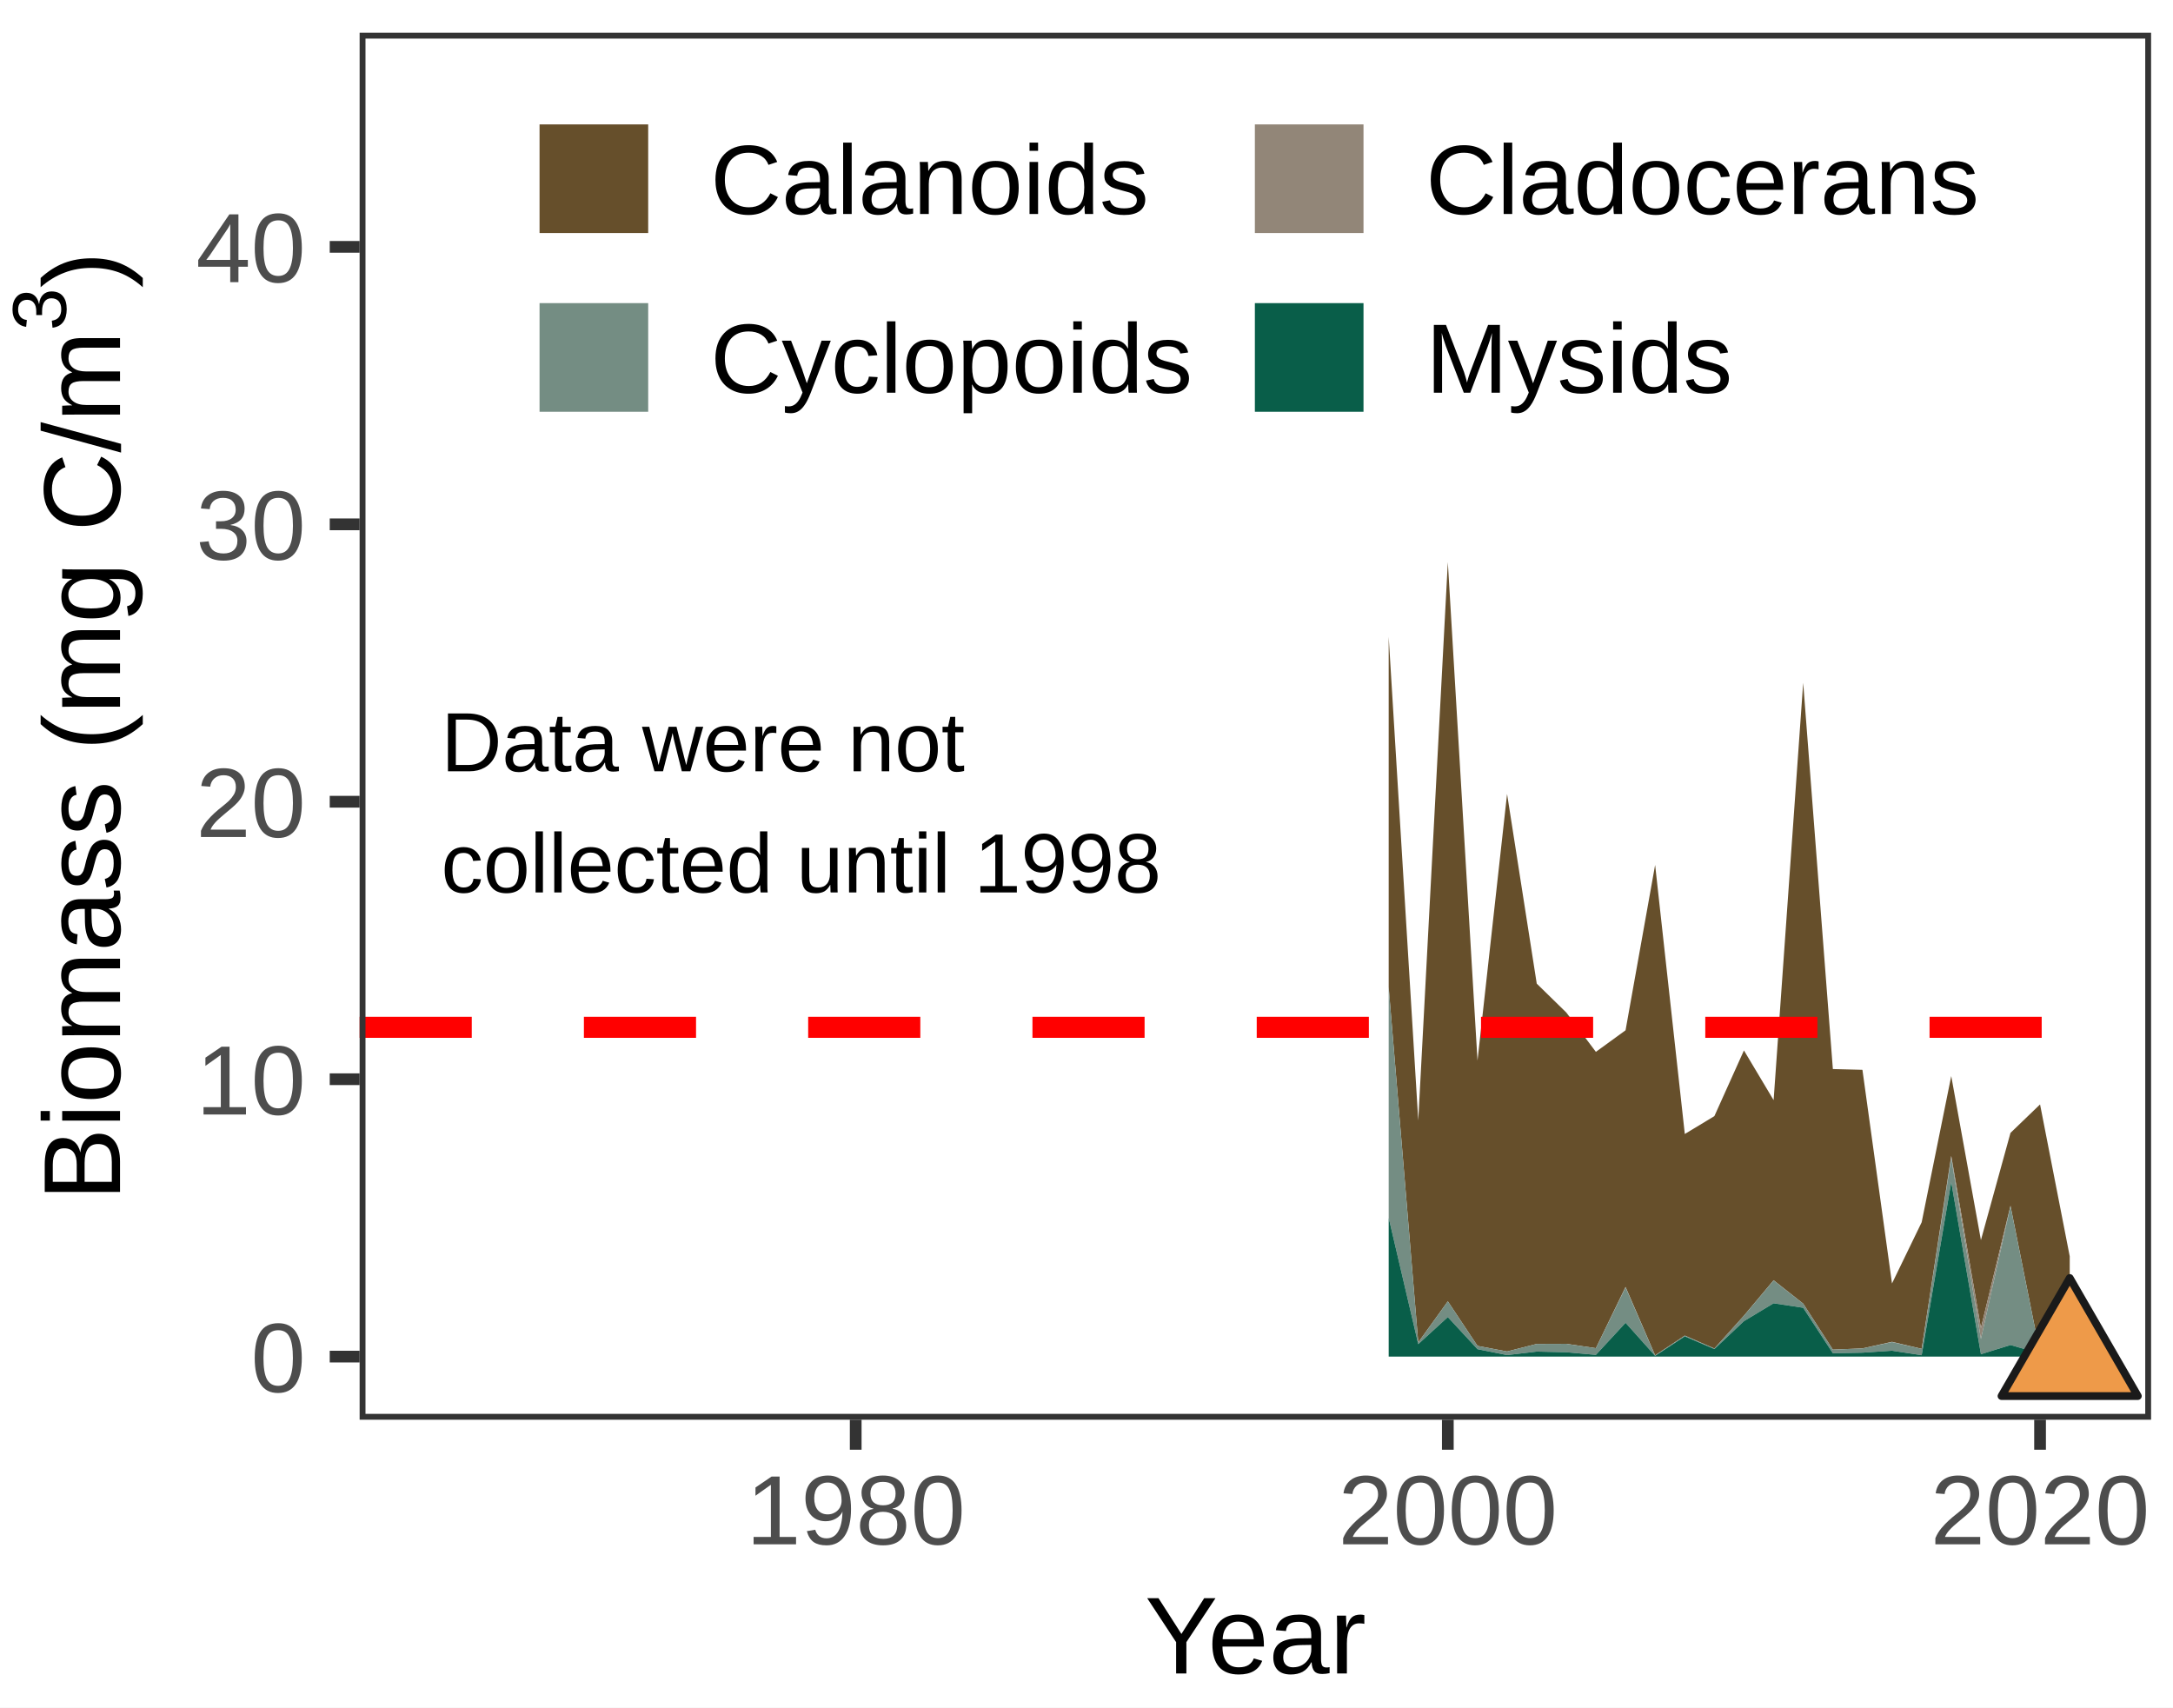
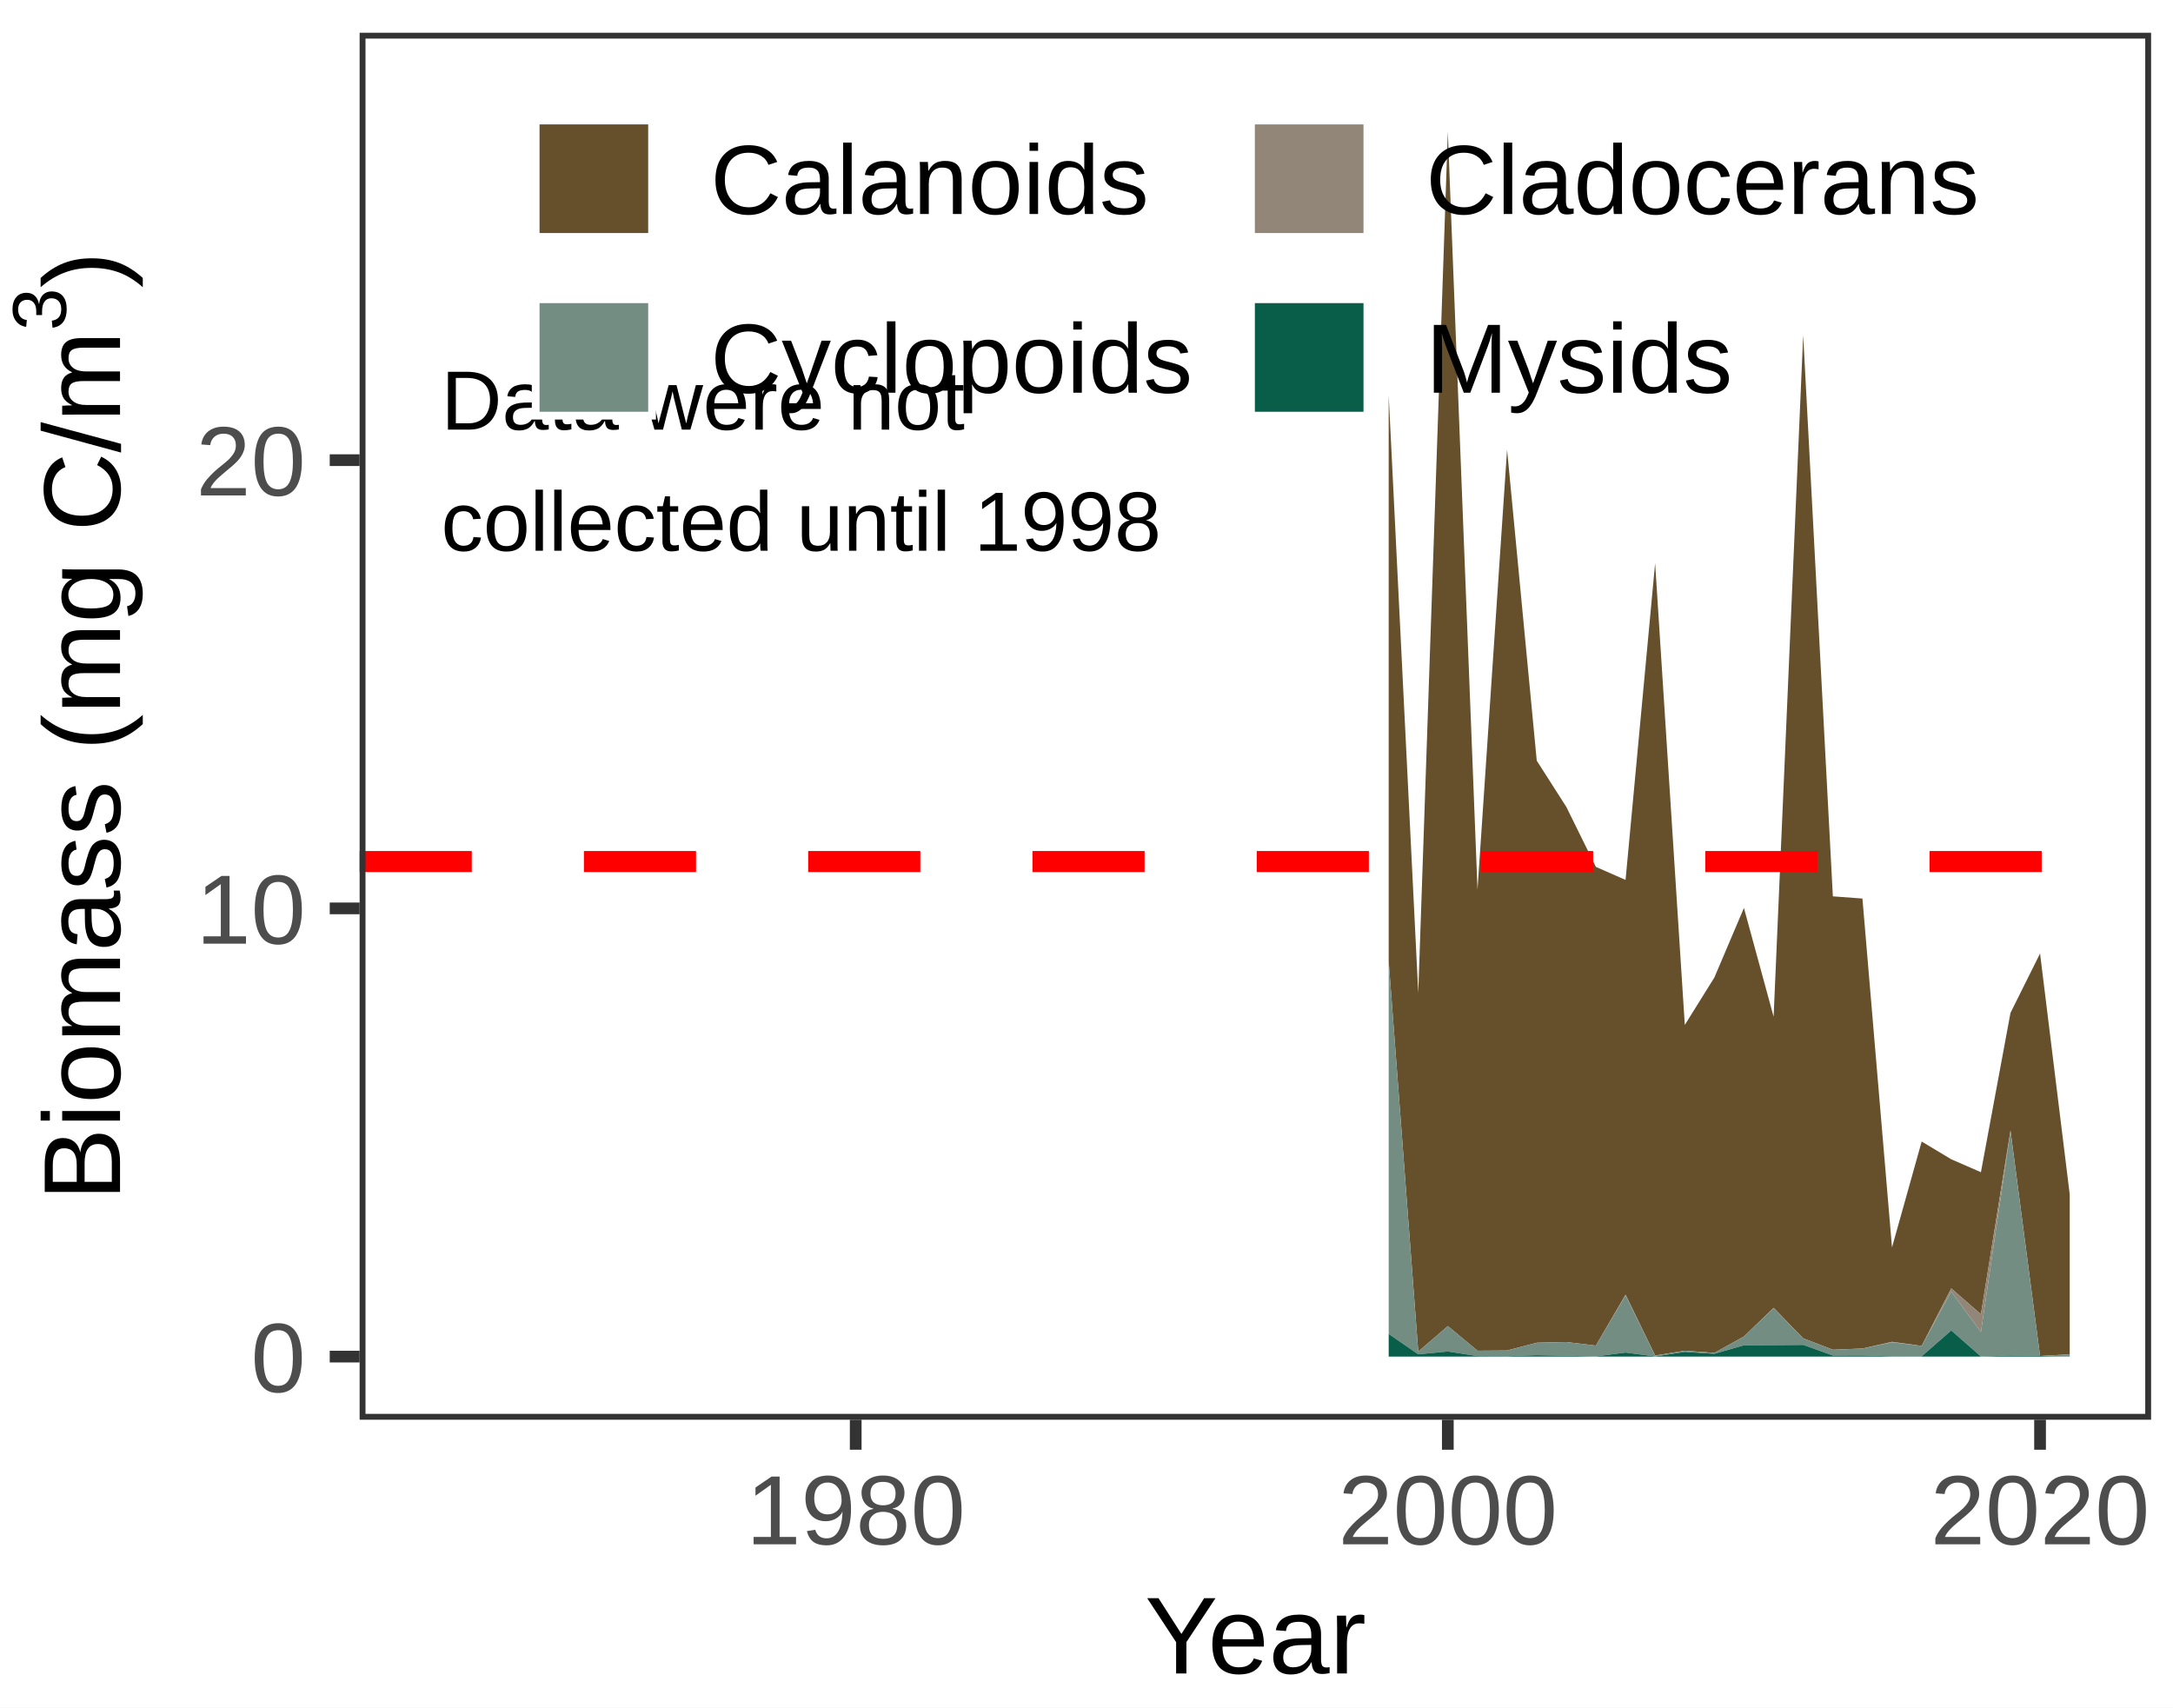
<svg xmlns="http://www.w3.org/2000/svg" class="svglite" width="198.43pt" height="155.91pt" viewBox="0 0 198.43 155.91">
  <defs>
    <style type="text/css">
    .svglite line, .svglite polyline, .svglite polygon, .svglite path, .svglite rect, .svglite circle {
      fill: none;
      stroke: #000000;
      stroke-linecap: round;
      stroke-linejoin: round;
      stroke-miterlimit: 10.00;
    }
    .svglite text {
      white-space: pre;
    }
  </style>
  </defs>
  <rect width="100%" height="100%" style="stroke: none; fill: #FFFFFF;" />
  <defs>
    <clipPath id="cpMC4wMHwxOTguNDN8MC4wMHwxNTUuOTE=">
      <rect x="0.00" y="0.00" width="198.43" height="155.91" />
    </clipPath>
  </defs>
  <g clip-path="url(#cpMC4wMHwxOTguNDN8MC4wMHwxNTUuOTE=)">
    <rect x="0.00" y="0.00" width="198.43" height="155.91" style="stroke-width: 1.07; stroke: #FFFFFF; fill: #FFFFFF;" />
  </g>
  <defs>
    <clipPath id="cpMzIuODR8MTk2LjQzfDIuOTl8MTI5LjY0">
      <rect x="32.84" y="2.99" width="163.59" height="126.65" />
    </clipPath>
  </defs>
  <g clip-path="url(#cpMzIuODR8MTk2LjQzfDIuOTl8MTI5LjY0)">
    <rect x="32.84" y="2.99" width="163.59" height="126.65" style="stroke-width: 1.07; stroke: none; fill: #FFFFFF;" />
-     <polygon points="126.81,58.15 129.51,102.32 132.21,51.33 134.92,96.85 137.62,72.50 140.33,89.82 143.03,92.46 145.73,96.05 148.44,94.08 151.14,78.98 153.85,103.55 156.55,101.92 159.25,95.92 161.96,100.46 164.66,62.35 167.37,97.62 170.07,97.69 172.77,117.20 175.48,111.61 178.18,98.26 180.89,113.24 183.59,103.45 186.29,100.85 189.00,114.72 189.00,123.75 186.29,123.60 183.59,110.11 180.89,121.27 178.18,105.56 175.48,123.17 172.77,122.53 170.07,123.13 167.37,123.24 164.66,119.04 161.96,116.91 159.25,120.14 156.55,123.14 153.85,121.96 151.14,123.76 148.44,117.52 145.73,123.11 143.03,122.71 140.33,122.72 137.62,123.41 134.92,122.90 132.21,118.83 129.51,122.58 126.81,90.15 " style="stroke-width: 0.00; stroke: none; fill: #664F2B;" />
-     <polyline points="126.81,58.15 129.51,102.32 132.21,51.33 134.92,96.85 137.62,72.50 140.33,89.82 143.03,92.46 145.73,96.05 148.44,94.08 151.14,78.98 153.85,103.55 156.55,101.92 159.25,95.92 161.96,100.46 164.66,62.35 167.37,97.62 170.07,97.69 172.77,117.20 175.48,111.61 178.18,98.26 180.89,113.24 183.59,103.45 186.29,100.85 189.00,114.72 " style="stroke-width: 1.07; stroke: none;" />
-     <polygon points="126.81,90.15 129.51,122.58 132.21,118.83 134.92,122.90 137.62,123.41 140.33,122.72 143.03,122.71 145.73,123.11 148.44,117.52 151.14,123.76 153.85,121.96 156.55,123.14 159.25,120.14 161.96,116.91 164.66,119.04 167.37,123.24 170.07,123.13 172.77,122.53 175.48,123.17 178.18,105.56 180.89,121.27 183.59,110.11 186.29,123.60 189.00,123.75 189.00,123.75 186.29,123.60 183.59,110.13 180.89,122.27 178.18,105.74 175.48,123.17 172.77,122.55 170.07,123.13 167.37,123.24 164.66,119.04 161.96,116.92 159.25,120.14 156.55,123.14 153.85,121.96 151.14,123.77 148.44,117.56 145.73,123.11 143.03,122.71 140.33,122.72 137.62,123.41 134.92,122.90 132.21,118.83 129.51,122.58 126.81,90.15 " style="stroke-width: 0.00; stroke: none; fill: #928678;" />
-     <polyline points="126.81,90.15 129.51,122.58 132.21,118.83 134.92,122.90 137.62,123.41 140.33,122.72 143.03,122.71 145.73,123.11 148.44,117.52 151.14,123.76 153.85,121.96 156.55,123.14 159.25,120.14 161.96,116.91 164.66,119.04 167.37,123.24 170.07,123.13 172.77,122.53 175.48,123.17 178.18,105.56 180.89,121.27 183.59,110.11 186.29,123.60 189.00,123.75 " style="stroke-width: 1.07; stroke: none;" />
-     <polygon points="126.81,90.15 129.51,122.58 132.21,118.83 134.92,122.90 137.62,123.41 140.33,122.72 143.03,122.71 145.73,123.11 148.44,117.56 151.14,123.77 153.85,121.96 156.55,123.14 159.25,120.14 161.96,116.92 164.66,119.04 167.37,123.24 170.07,123.13 172.77,122.55 175.48,123.17 178.18,105.74 180.89,122.27 183.59,110.13 186.29,123.60 189.00,123.75 189.00,123.88 186.29,123.60 183.59,122.82 180.89,123.66 178.18,107.94 175.48,123.75 172.77,123.34 170.07,123.52 167.37,123.57 164.66,119.42 161.96,119.01 159.25,120.64 156.55,123.19 153.85,122.03 151.14,123.81 148.44,120.79 145.73,123.72 143.03,123.48 140.33,123.42 137.62,123.74 134.92,123.20 132.21,120.27 129.51,122.74 126.81,111.21 " style="stroke-width: 0.00; stroke: none; fill: #748D83;" />
-     <polyline points="126.81,90.15 129.51,122.58 132.21,118.83 134.92,122.90 137.62,123.41 140.33,122.72 143.03,122.71 145.73,123.11 148.44,117.56 151.14,123.77 153.85,121.96 156.55,123.14 159.25,120.14 161.96,116.92 164.66,119.04 167.37,123.24 170.07,123.13 172.77,122.55 175.48,123.17 178.18,105.74 180.89,122.27 183.59,110.13 186.29,123.60 189.00,123.75 " style="stroke-width: 1.07; stroke: none;" />
-     <polygon points="126.81,111.21 129.51,122.74 132.21,120.27 134.92,123.20 137.62,123.74 140.33,123.42 143.03,123.48 145.73,123.72 148.44,120.79 151.14,123.81 153.85,122.03 156.55,123.19 159.25,120.64 161.96,119.01 164.66,119.42 167.37,123.57 170.07,123.52 172.77,123.34 175.48,123.75 178.18,107.94 180.89,123.66 183.59,122.82 186.29,123.60 186.29,123.88 183.59,123.88 180.89,123.88 178.18,123.88 175.48,123.88 172.77,123.88 170.07,123.88 167.37,123.88 164.66,123.88 161.96,123.88 159.25,123.88 156.55,123.88 153.85,123.88 151.14,123.88 148.44,123.88 145.73,123.88 143.03,123.88 140.33,123.88 137.62,123.88 134.92,123.88 132.21,123.88 129.51,123.88 126.81,123.88 " style="stroke-width: 0.00; stroke: none; fill: #095E49;" />
-     <polyline points="126.81,111.21 129.51,122.74 132.21,120.27 134.92,123.20 137.62,123.74 140.33,123.42 143.03,123.48 145.73,123.72 148.44,120.79 151.14,123.81 153.85,122.03 156.55,123.19 159.25,120.64 161.96,119.01 164.66,119.42 167.37,123.57 170.07,123.52 172.77,123.34 175.48,123.75 178.18,107.94 180.89,123.66 183.59,122.82 186.29,123.60 " style="stroke-width: 1.07; stroke: none;" />
-     <polygon points="189.00,116.70 195.22,127.48 182.77,127.48 " style="stroke-width: 0.71; stroke: #1A1A1A; fill: #EE9A49;" />
-     <line x1="32.84" y1="93.81" x2="196.43" y2="93.81" style="stroke-width: 1.92; stroke: #FF0000; stroke-dasharray: 10.24,10.24; stroke-linecap: butt;" />
-     <text x="40.28" y="70.43" style="font-size: 7.68px; font-family: &quot;Arial&quot;;" textLength="49.92px" lengthAdjust="spacingAndGlyphs">Data were not </text>
-     <text x="40.28" y="81.49" style="font-size: 7.68px; font-family: &quot;Arial&quot;;" textLength="67.85px" lengthAdjust="spacingAndGlyphs"> collected until 1998</text>
+     <polygon points="126.81,36.09 129.51,90.68 132.21,12.03 134.92,81.25 137.62,41.06 140.33,69.46 143.03,73.68 145.73,79.16 148.44,80.35 151.14,51.43 153.85,93.59 156.55,89.26 159.25,82.91 161.96,92.84 164.66,30.60 167.37,81.85 170.07,82.05 172.77,113.91 175.48,104.24 178.18,105.86 180.89,107.04 183.59,92.49 186.29,87.07 189.00,109.07 189.00,123.67 186.29,123.82 183.59,103.24 180.89,120.01 178.18,117.65 175.48,122.90 172.77,122.53 170.07,123.14 167.37,123.25 164.66,122.21 161.96,119.43 159.25,122.04 156.55,123.54 153.85,123.34 151.14,123.78 148.44,118.23 145.73,122.87 143.03,122.55 140.33,122.61 137.62,123.32 134.92,123.34 132.21,121.09 129.51,123.42 126.81,87.78 " style="stroke-width: 0.00; stroke: none; fill: #664F2B;" />
+     <polyline points="126.81,36.09 129.51,90.68 132.21,12.03 134.92,81.25 137.62,41.06 140.33,69.46 143.03,73.68 145.73,79.16 148.44,80.35 151.14,51.43 153.85,93.59 156.55,89.26 159.25,82.91 161.96,92.84 164.66,30.60 167.37,81.85 170.07,82.05 172.77,113.91 175.48,104.24 178.18,105.86 180.89,107.04 183.59,92.49 186.29,87.07 189.00,109.07 " style="stroke-width: 1.07; stroke: none;" />
+     <polygon points="126.81,87.78 129.51,123.42 132.21,121.09 134.92,123.34 137.62,123.32 140.33,122.61 143.03,122.55 145.73,122.87 148.44,118.23 151.14,123.78 153.85,123.34 156.55,123.54 159.25,122.04 161.96,119.43 164.66,122.21 167.37,123.25 170.07,123.14 172.77,122.53 175.48,122.90 178.18,117.65 180.89,120.01 183.59,103.24 186.29,123.82 189.00,123.67 189.00,123.67 186.29,123.82 183.59,103.27 180.89,121.63 178.18,117.94 175.48,122.90 172.77,122.57 170.07,123.14 167.37,123.25 164.66,122.21 161.96,119.45 159.25,122.04 156.55,123.54 153.85,123.34 151.14,123.79 148.44,118.28 145.73,122.87 143.03,122.55 140.33,122.61 137.62,123.32 134.92,123.34 132.21,121.09 129.51,123.42 126.81,87.78 " style="stroke-width: 0.00; stroke: none; fill: #928678;" />
+     <polyline points="126.81,87.78 129.51,123.42 132.21,121.09 134.92,123.34 137.62,123.32 140.33,122.61 143.03,122.55 145.73,122.87 148.44,118.23 151.14,123.78 153.85,123.34 156.55,123.54 159.25,122.04 161.96,119.43 164.66,122.21 167.37,123.25 170.07,123.14 172.77,122.53 175.48,122.90 178.18,117.65 180.89,120.01 183.59,103.24 186.29,123.82 189.00,123.67 " style="stroke-width: 1.07; stroke: none;" />
+     <polygon points="126.81,87.78 129.51,123.42 132.21,121.09 134.92,123.34 137.62,123.32 140.33,122.61 143.03,122.55 145.73,122.87 148.44,118.28 151.14,123.79 153.85,123.34 156.55,123.54 159.25,122.04 161.96,119.45 164.66,122.21 167.37,123.25 170.07,123.14 172.77,122.57 175.48,122.90 178.18,117.94 180.89,121.63 183.59,103.27 186.29,123.82 189.00,123.67 189.00,123.88 186.29,123.82 183.59,123.78 180.89,123.87 178.18,121.49 175.48,123.85 172.77,123.85 170.07,123.77 167.37,123.78 164.66,122.81 161.96,122.83 159.25,122.84 156.55,123.62 153.85,123.45 151.14,123.86 148.44,123.51 145.73,123.86 143.03,123.80 140.33,123.75 137.62,123.84 134.92,123.83 132.21,123.41 129.51,123.67 126.81,121.81 " style="stroke-width: 0.00; stroke: none; fill: #748D83;" />
+     <polyline points="126.81,87.78 129.51,123.42 132.21,121.09 134.92,123.34 137.62,123.32 140.33,122.61 143.03,122.55 145.73,122.87 148.44,118.28 151.14,123.79 153.85,123.34 156.55,123.54 159.25,122.04 161.96,119.45 164.66,122.21 167.37,123.25 170.07,123.14 172.77,122.57 175.48,122.90 178.18,117.94 180.89,121.63 183.59,103.27 186.29,123.82 189.00,123.67 " style="stroke-width: 1.07; stroke: none;" />
+     <polygon points="126.81,121.81 129.51,123.67 132.21,123.41 134.92,123.83 137.62,123.84 140.33,123.75 143.03,123.80 145.73,123.86 148.44,123.51 151.14,123.86 153.85,123.45 156.55,123.62 159.25,122.84 161.96,122.83 164.66,122.81 167.37,123.78 170.07,123.77 172.77,123.85 175.48,123.85 178.18,121.49 180.89,123.87 183.59,123.78 186.29,123.82 189.00,123.88 189.00,123.88 186.29,123.88 183.59,123.88 180.89,123.88 178.18,123.88 175.48,123.88 172.77,123.88 170.07,123.88 167.37,123.88 164.66,123.88 161.96,123.88 159.25,123.88 156.55,123.88 153.85,123.88 151.14,123.88 148.44,123.88 145.73,123.88 143.03,123.88 140.33,123.88 137.62,123.88 134.92,123.88 132.21,123.88 129.51,123.88 126.81,123.88 " style="stroke-width: 0.00; stroke: none; fill: #095E49;" />
+     <polyline points="126.81,121.81 129.51,123.67 132.21,123.41 134.92,123.83 137.62,123.84 140.33,123.75 143.03,123.80 145.73,123.86 148.44,123.51 151.14,123.86 153.85,123.45 156.55,123.62 159.25,122.84 161.96,122.83 164.66,122.81 167.37,123.78 170.07,123.77 172.77,123.85 175.48,123.85 178.18,121.49 180.89,123.87 183.59,123.78 186.29,123.82 189.00,123.88 " style="stroke-width: 1.07; stroke: none;" />
+     <line x1="32.84" y1="78.67" x2="196.43" y2="78.67" style="stroke-width: 1.92; stroke: #FF0000; stroke-dasharray: 10.24,10.24; stroke-linecap: butt;" />
+     <text x="40.28" y="39.23" style="font-size: 7.68px; font-family: &quot;Arial&quot;;" textLength="49.92px" lengthAdjust="spacingAndGlyphs">Data were not </text>
+     <text x="40.28" y="50.29" style="font-size: 7.68px; font-family: &quot;Arial&quot;;" textLength="67.85px" lengthAdjust="spacingAndGlyphs"> collected until 1998</text>
    <rect x="32.84" y="2.99" width="163.59" height="126.65" style="stroke-width: 1.07; stroke: #333333;" />
  </g>
  <g clip-path="url(#cpMC4wMHwxOTguNDN8MC4wMHwxNTUuOTE=)">
    <text x="27.91" y="127.11" text-anchor="end" style="font-size: 9.00px;fill: #4D4D4D; font-family: &quot;Arial&quot;;" textLength="5.00px" lengthAdjust="spacingAndGlyphs">0</text>
-     <text x="27.91" y="101.77" text-anchor="end" style="font-size: 9.00px;fill: #4D4D4D; font-family: &quot;Arial&quot;;" textLength="10.01px" lengthAdjust="spacingAndGlyphs">10</text>
-     <text x="27.91" y="76.43" text-anchor="end" style="font-size: 9.00px;fill: #4D4D4D; font-family: &quot;Arial&quot;;" textLength="10.01px" lengthAdjust="spacingAndGlyphs">20</text>
-     <text x="27.91" y="51.10" text-anchor="end" style="font-size: 9.00px;fill: #4D4D4D; font-family: &quot;Arial&quot;;" textLength="10.01px" lengthAdjust="spacingAndGlyphs">30</text>
-     <text x="27.91" y="25.76" text-anchor="end" style="font-size: 9.00px;fill: #4D4D4D; font-family: &quot;Arial&quot;;" textLength="10.01px" lengthAdjust="spacingAndGlyphs">40</text>
+     <text x="27.91" y="86.17" text-anchor="end" style="font-size: 9.00px;fill: #4D4D4D; font-family: &quot;Arial&quot;;" textLength="10.01px" lengthAdjust="spacingAndGlyphs">10</text>
+     <text x="27.91" y="45.24" text-anchor="end" style="font-size: 9.00px;fill: #4D4D4D; font-family: &quot;Arial&quot;;" textLength="10.01px" lengthAdjust="spacingAndGlyphs">20</text>
    <polyline points="30.11,123.88 32.84,123.88 " style="stroke-width: 1.07; stroke: #333333; stroke-linecap: butt;" />
-     <polyline points="30.11,98.55 32.84,98.55 " style="stroke-width: 1.07; stroke: #333333; stroke-linecap: butt;" />
-     <polyline points="30.11,73.21 32.84,73.21 " style="stroke-width: 1.07; stroke: #333333; stroke-linecap: butt;" />
-     <polyline points="30.11,47.88 32.84,47.88 " style="stroke-width: 1.07; stroke: #333333; stroke-linecap: butt;" />
-     <polyline points="30.11,22.54 32.84,22.54 " style="stroke-width: 1.07; stroke: #333333; stroke-linecap: butt;" />
+     <polyline points="30.11,82.95 32.84,82.95 " style="stroke-width: 1.07; stroke: #333333; stroke-linecap: butt;" />
+     <polyline points="30.11,42.02 32.84,42.02 " style="stroke-width: 1.07; stroke: #333333; stroke-linecap: butt;" />
    <polyline points="78.14,132.38 78.14,129.64 " style="stroke-width: 1.07; stroke: #333333; stroke-linecap: butt;" />
    <polyline points="132.21,132.38 132.21,129.64 " style="stroke-width: 1.07; stroke: #333333; stroke-linecap: butt;" />
    <polyline points="186.29,132.38 186.29,129.64 " style="stroke-width: 1.07; stroke: #333333; stroke-linecap: butt;" />
    <text x="78.14" y="141.02" text-anchor="middle" style="font-size: 9.00px;fill: #4D4D4D; font-family: &quot;Arial&quot;;" textLength="20.02px" lengthAdjust="spacingAndGlyphs">1980</text>
    <text x="132.21" y="141.02" text-anchor="middle" style="font-size: 9.00px;fill: #4D4D4D; font-family: &quot;Arial&quot;;" textLength="20.02px" lengthAdjust="spacingAndGlyphs">2000</text>
    <text x="186.29" y="141.02" text-anchor="middle" style="font-size: 9.00px;fill: #4D4D4D; font-family: &quot;Arial&quot;;" textLength="20.02px" lengthAdjust="spacingAndGlyphs">2020</text>
    <text x="114.64" y="152.81" text-anchor="middle" style="font-size: 10.00px; font-family: &quot;Arial&quot;;" textLength="20.22px" lengthAdjust="spacingAndGlyphs">Year</text>
    <text transform="translate(10.96,109.67) rotate(-90)" style="font-size: 10.00px; font-family: &quot;Arial&quot;;" textLength="79.48px" lengthAdjust="spacingAndGlyphs">Biomass (mg C/m</text>
    <text transform="translate(6.03,30.19) rotate(-90)" style="font-size: 7.00px; font-family: &quot;Arial&quot;;" textLength="3.90px" lengthAdjust="spacingAndGlyphs">3</text>
    <text transform="translate(10.96,26.29) rotate(-90)" style="font-size: 10.00px; font-family: &quot;Arial&quot;;" textLength="3.33px" lengthAdjust="spacingAndGlyphs">)</text>
    <rect x="48.56" y="10.65" width="11.34" height="11.34" style="stroke-width: 1.07; stroke: none; fill: #FFFFFF;" />
    <rect x="49.27" y="11.36" width="9.92" height="9.92" style="stroke-width: 1.07; stroke: none; stroke-linecap: square; stroke-linejoin: miter; fill: #664F2B;" />
    <rect x="113.88" y="10.65" width="11.34" height="11.34" style="stroke-width: 1.07; stroke: none; fill: #FFFFFF;" />
    <rect x="114.59" y="11.36" width="9.92" height="9.92" style="stroke-width: 1.07; stroke: none; stroke-linecap: square; stroke-linejoin: miter; fill: #928678;" />
    <rect x="48.56" y="26.97" width="11.34" height="11.34" style="stroke-width: 1.07; stroke: none; fill: #FFFFFF;" />
    <rect x="49.27" y="27.68" width="9.92" height="9.92" style="stroke-width: 1.07; stroke: none; stroke-linecap: square; stroke-linejoin: miter; fill: #748D83;" />
    <rect x="113.88" y="26.97" width="11.34" height="11.34" style="stroke-width: 1.07; stroke: none; fill: #FFFFFF;" />
    <rect x="114.59" y="27.68" width="9.92" height="9.92" style="stroke-width: 1.07; stroke: none; stroke-linecap: square; stroke-linejoin: miter; fill: #095E49;" />
    <text x="64.88" y="19.54" style="font-size: 9.00px; font-family: &quot;Arial&quot;;" textLength="40.02px" lengthAdjust="spacingAndGlyphs">Calanoids</text>
    <text x="130.20" y="19.54" style="font-size: 9.00px; font-family: &quot;Arial&quot;;" textLength="50.52px" lengthAdjust="spacingAndGlyphs">Cladocerans</text>
    <text x="64.88" y="35.86" style="font-size: 9.00px; font-family: &quot;Arial&quot;;" textLength="44.02px" lengthAdjust="spacingAndGlyphs">Cyclopoids</text>
    <text x="130.20" y="35.86" style="font-size: 9.00px; font-family: &quot;Arial&quot;;" textLength="28.00px" lengthAdjust="spacingAndGlyphs">Mysids</text>
  </g>
</svg>
